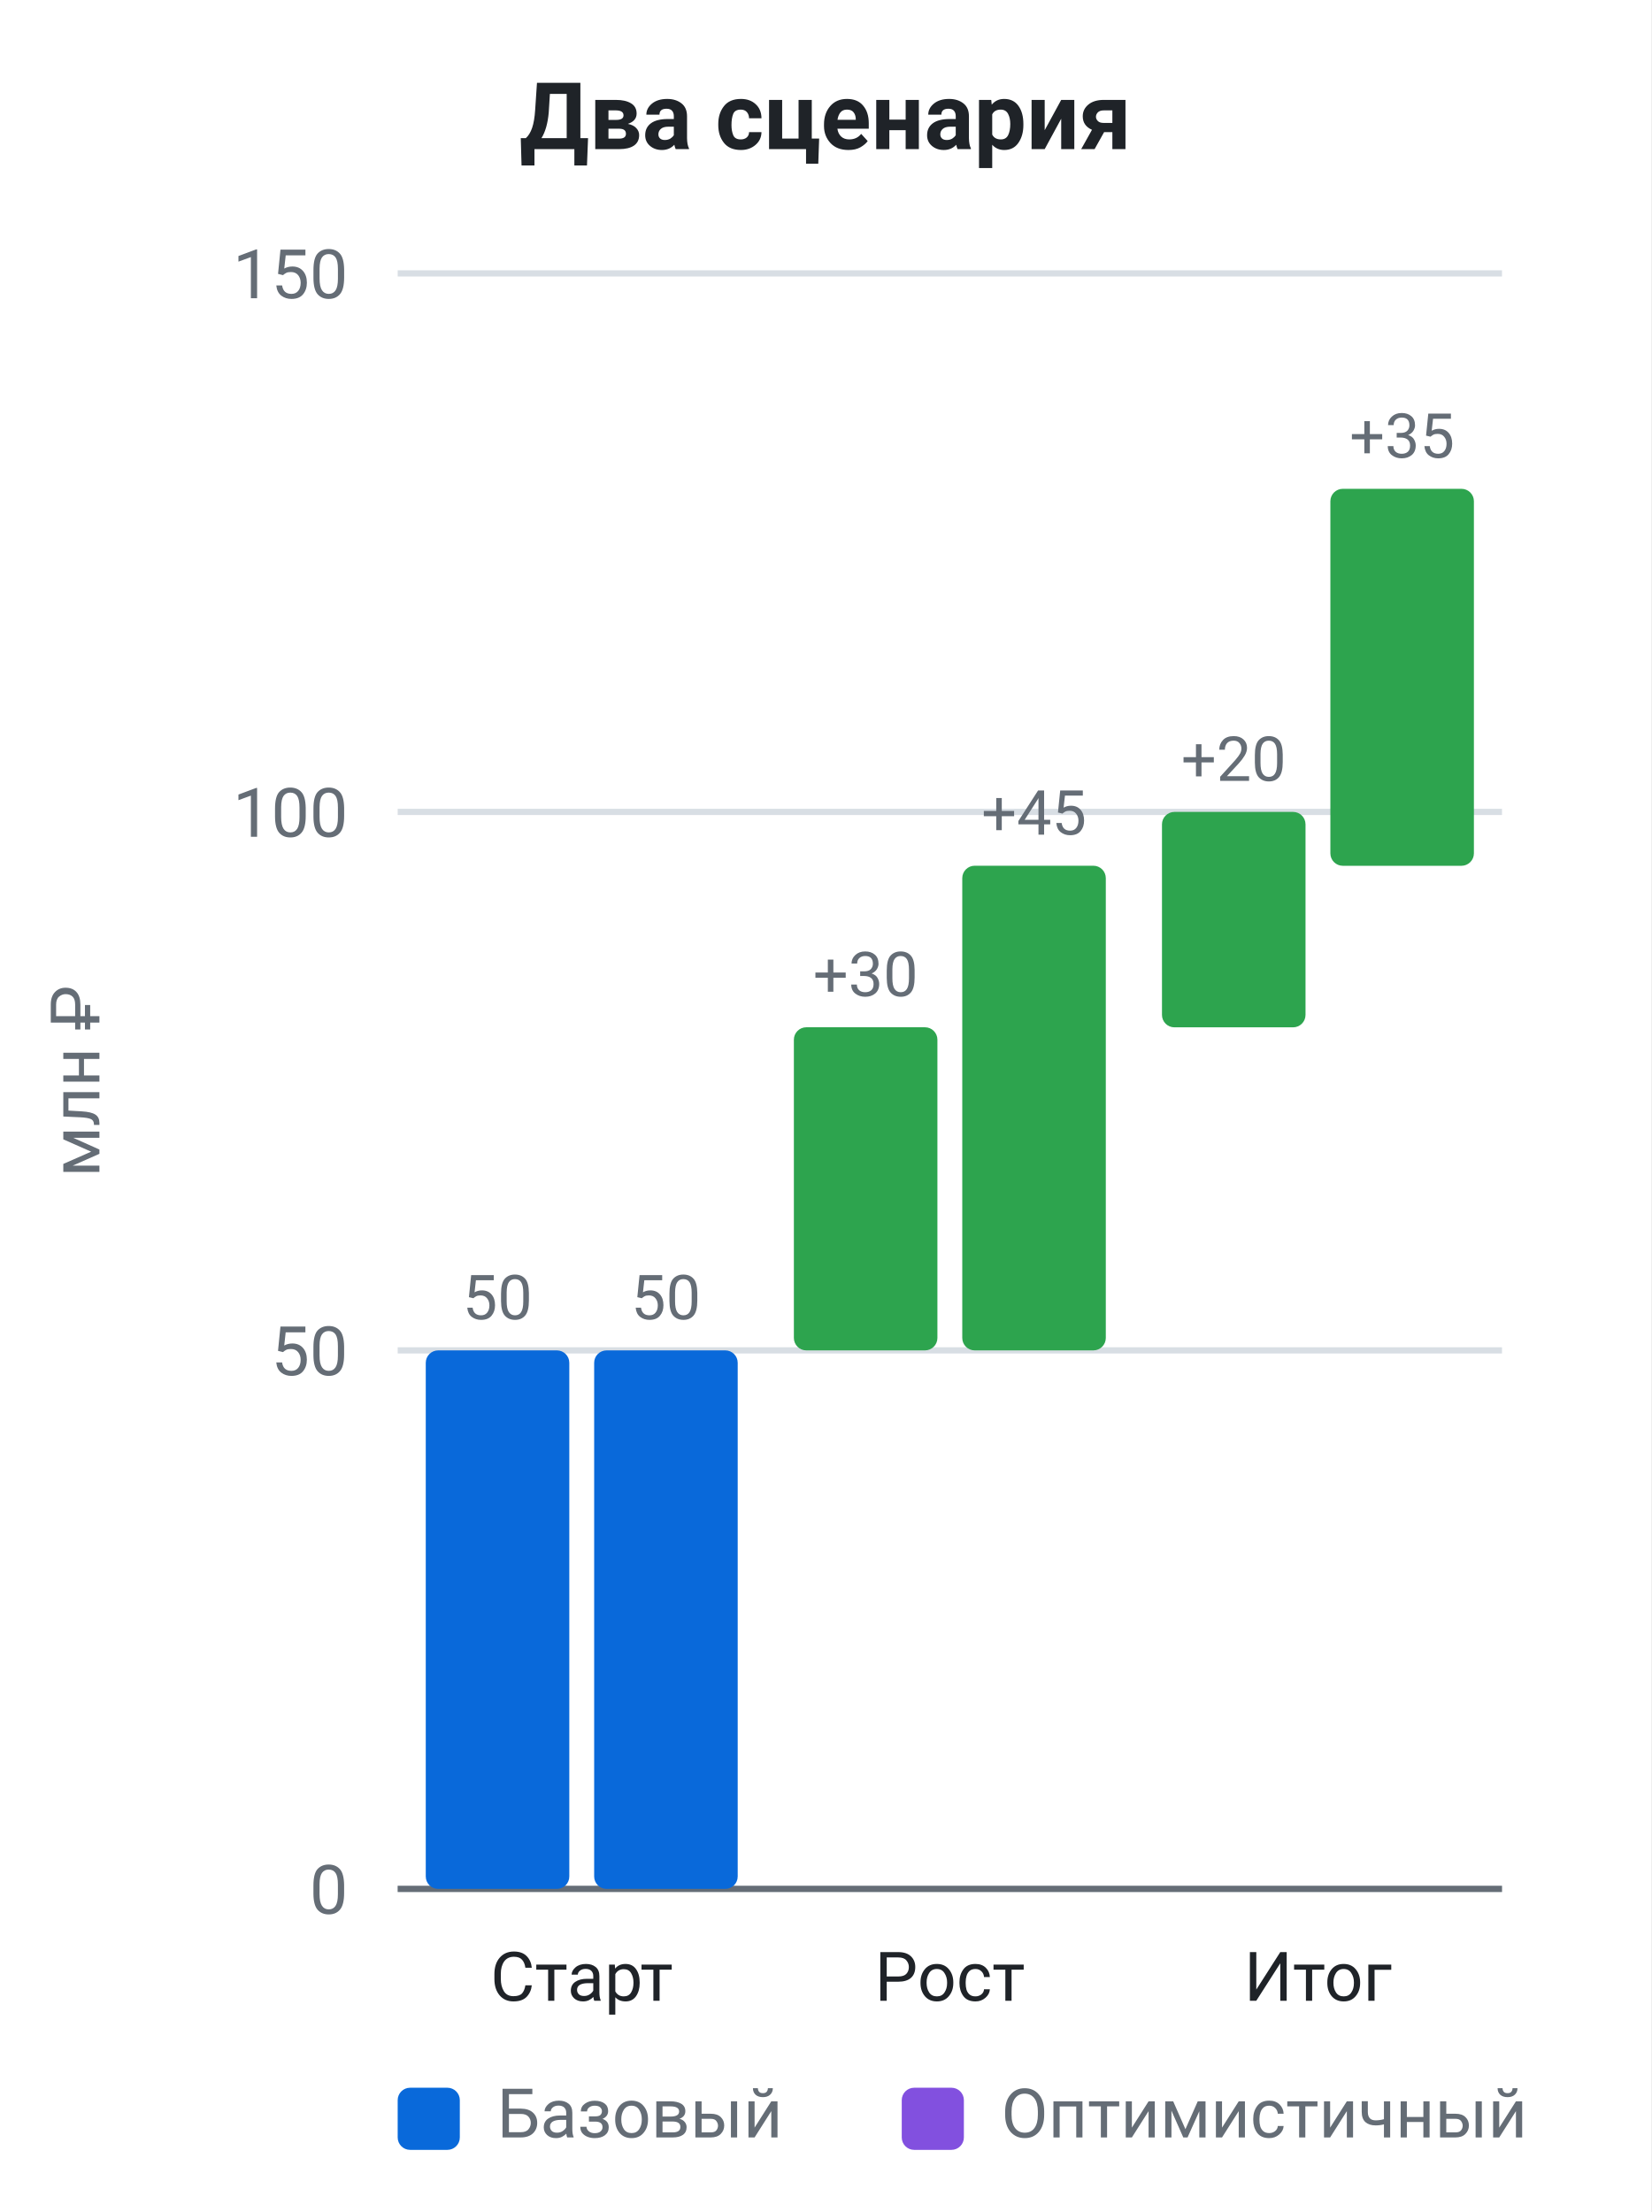
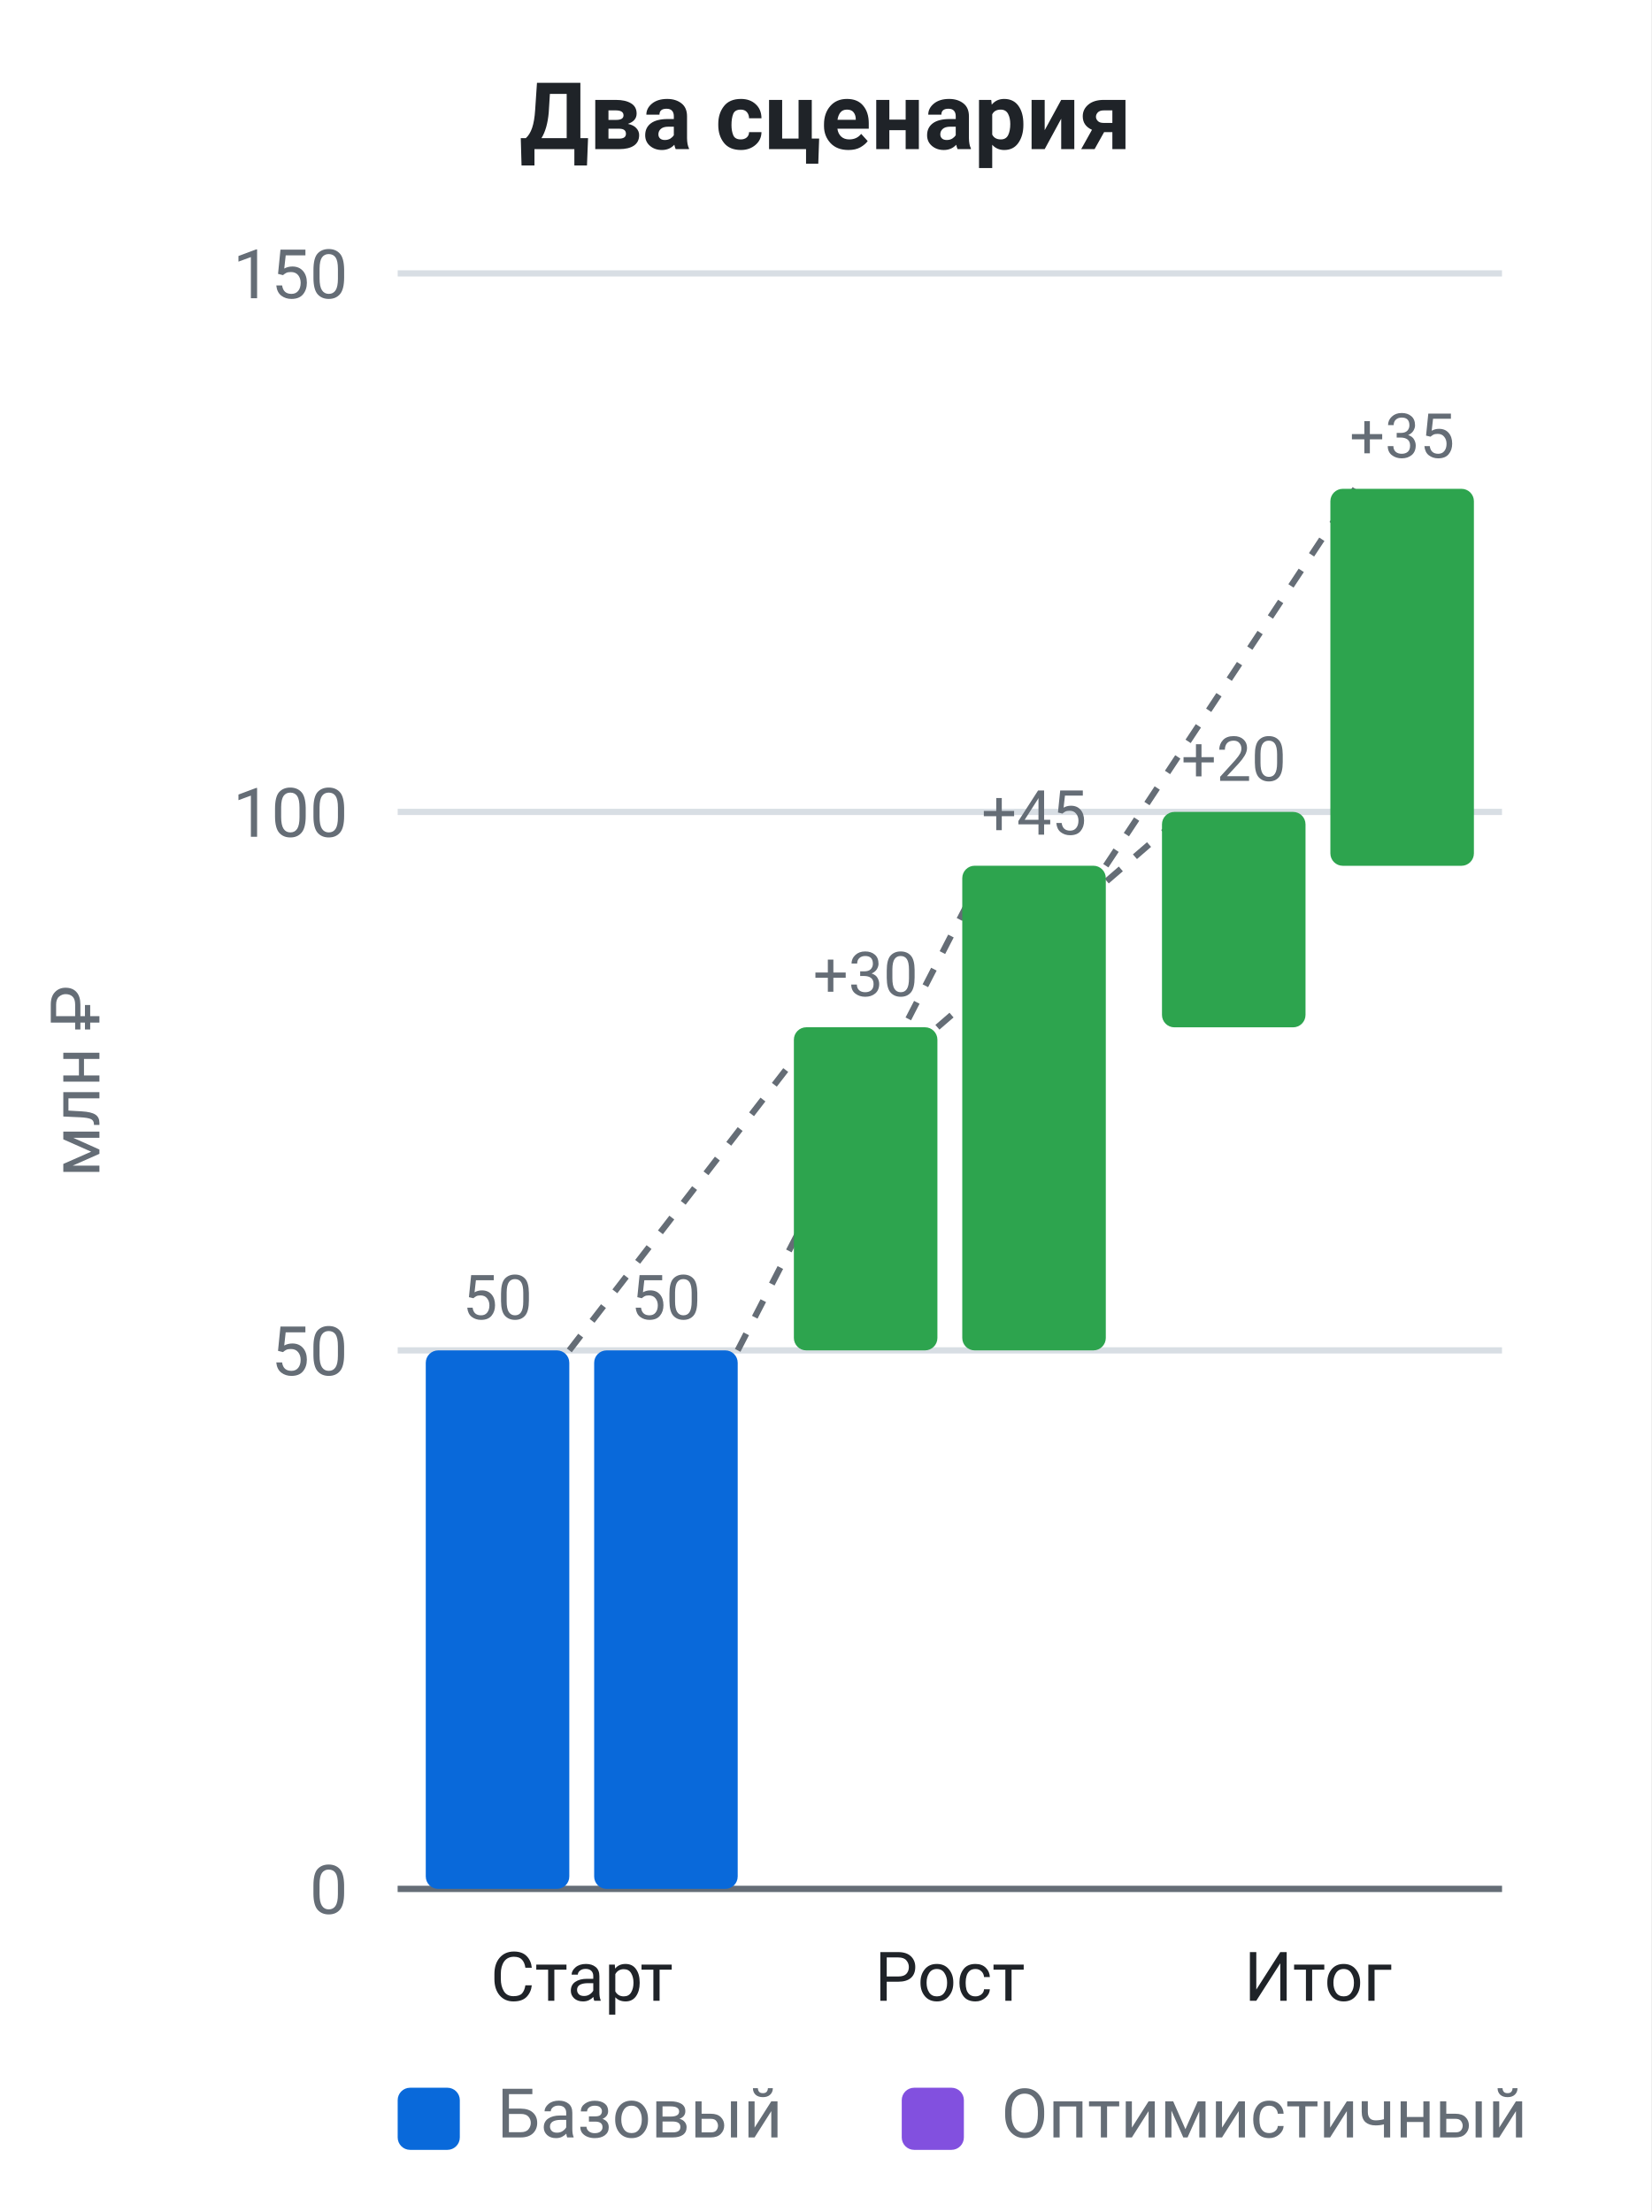
<svg xmlns="http://www.w3.org/2000/svg" viewBox="0 0 265.72 356" width="265.72" height="356" role="img" font-family="system-ui, -apple-system, &quot;Segoe UI&quot;, Roboto, sans-serif">
  <rect x="0" y="0" width="265.72" height="356" fill="#ffffff" />
  <text x="132.86" y="24" fill="#1f2328" font-size="15" text-anchor="middle" font-weight="600">Два сценария</text>
  <line x1="64" y1="304" x2="241.72" y2="304" stroke="#d8dee4" stroke-width="1" />
  <text x="56" y="308" fill="#656d76" font-size="11" text-anchor="end">0</text>
  <line x1="64" y1="217.33" x2="241.72" y2="217.33" stroke="#d8dee4" stroke-width="1" />
  <text x="56" y="221.33" fill="#656d76" font-size="11" text-anchor="end">50</text>
  <line x1="64" y1="130.67" x2="241.72" y2="130.67" stroke="#d8dee4" stroke-width="1" />
  <text x="56" y="134.67" fill="#656d76" font-size="11" text-anchor="end">100</text>
  <line x1="64" y1="44" x2="241.72" y2="44" stroke="#d8dee4" stroke-width="1" />
  <text x="56" y="48" fill="#656d76" font-size="11" text-anchor="end">150</text>
  <text x="16" y="174" fill="#656d76" font-size="11" text-anchor="middle" transform="rotate(-90 16 174)">млн ₽</text>
  <line x1="64" y1="304" x2="241.72" y2="304" stroke="#656d76" stroke-width="1" />
+   <line x1="91.62" y1="217.33" x2="131.76" y2="165.33" stroke="#656d76" stroke-width="1" stroke-dasharray="3 3" data-connector="1" />
+   <line x1="150.86" y1="165.33" x2="191" y2="130.67" stroke="#656d76" stroke-width="1" stroke-dasharray="3 3" data-connector="1" />
+   <line x1="118.72" y1="217.33" x2="158.86" y2="139.33" stroke="#656d76" stroke-width="1" stroke-dasharray="3 3" data-connector="1" />
+   <line x1="177.96" y1="139.33" x2="218.1" y2="78.67" stroke="#656d76" stroke-width="1" stroke-dasharray="3 3" data-connector="1" />
  <rect x="68.52" y="217.33" width="23.1" height="86.67" fill="#0969da" rx="2" />
  <text x="80.07" y="212.33" fill="#656d76" font-size="10" text-anchor="middle">50</text>
  <rect x="95.62" y="217.33" width="23.1" height="86.67" fill="#0969da" rx="2" />
  <text x="107.17" y="212.33" fill="#656d76" font-size="10" text-anchor="middle">50</text>
  <text x="93.62" y="322" fill="#1f2328" font-size="11" text-anchor="middle">Старт</text>
  <rect x="127.76" y="165.33" width="23.1" height="52" fill="#2da44e" rx="2" />
  <text x="139.31" y="160.33" fill="#656d76" font-size="10" text-anchor="middle">+30</text>
  <rect x="154.86" y="139.33" width="23.1" height="78" fill="#2da44e" rx="2" />
  <text x="166.41" y="134.33" fill="#656d76" font-size="10" text-anchor="middle">+45</text>
  <text x="152.86" y="322" fill="#1f2328" font-size="11" text-anchor="middle">Рост</text>
  <rect x="187" y="130.67" width="23.1" height="34.67" fill="#2da44e" rx="2" />
  <text x="198.55" y="125.67" fill="#656d76" font-size="10" text-anchor="middle">+20</text>
  <rect x="214.1" y="78.67" width="23.1" height="60.67" fill="#2da44e" rx="2" />
  <text x="225.65" y="73.67" fill="#656d76" font-size="10" text-anchor="middle">+35</text>
  <text x="212.1" y="322" fill="#1f2328" font-size="11" text-anchor="middle">Итог</text>
  <rect x="64" y="336" width="10" height="10" fill="#0969da" rx="2" />
  <text x="80" y="344" fill="#656d76" font-size="11" text-anchor="start">Базовый</text>
  <rect x="145.12" y="336" width="10" height="10" fill="#8250df" rx="2" />
  <text x="161.12" y="344" fill="#656d76" font-size="11" text-anchor="start">Оптимистичный</text>
</svg>
